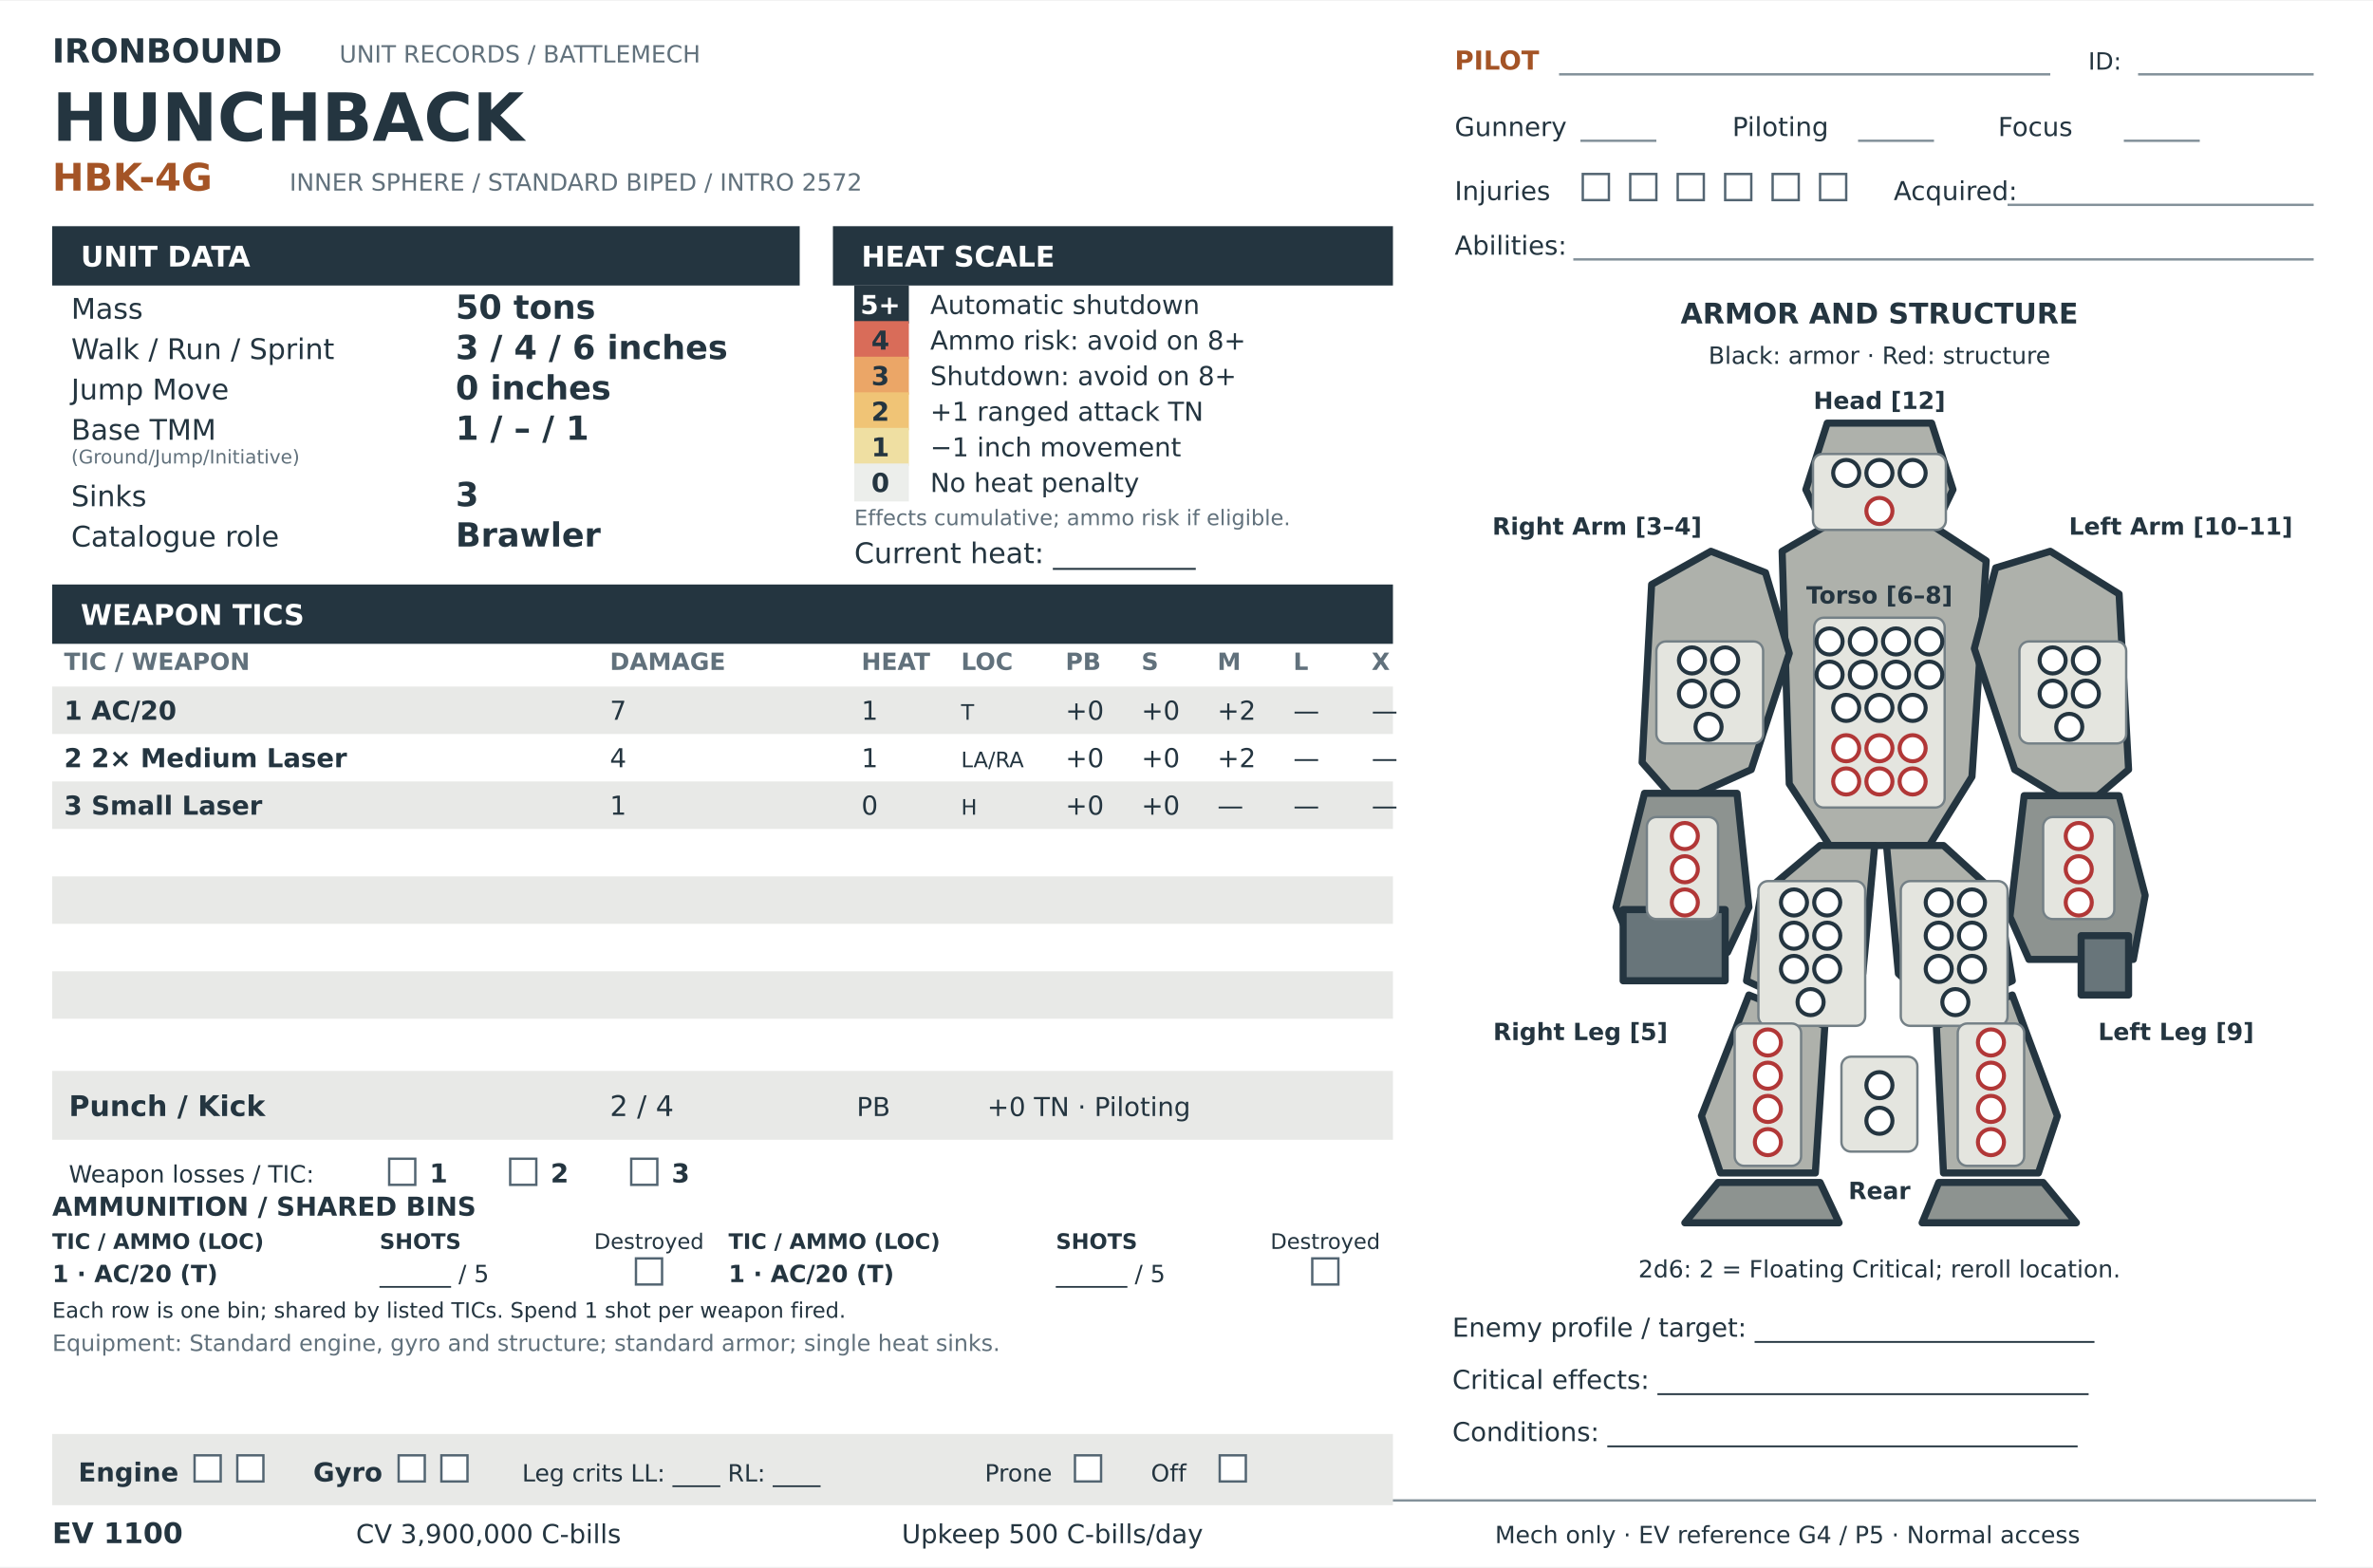
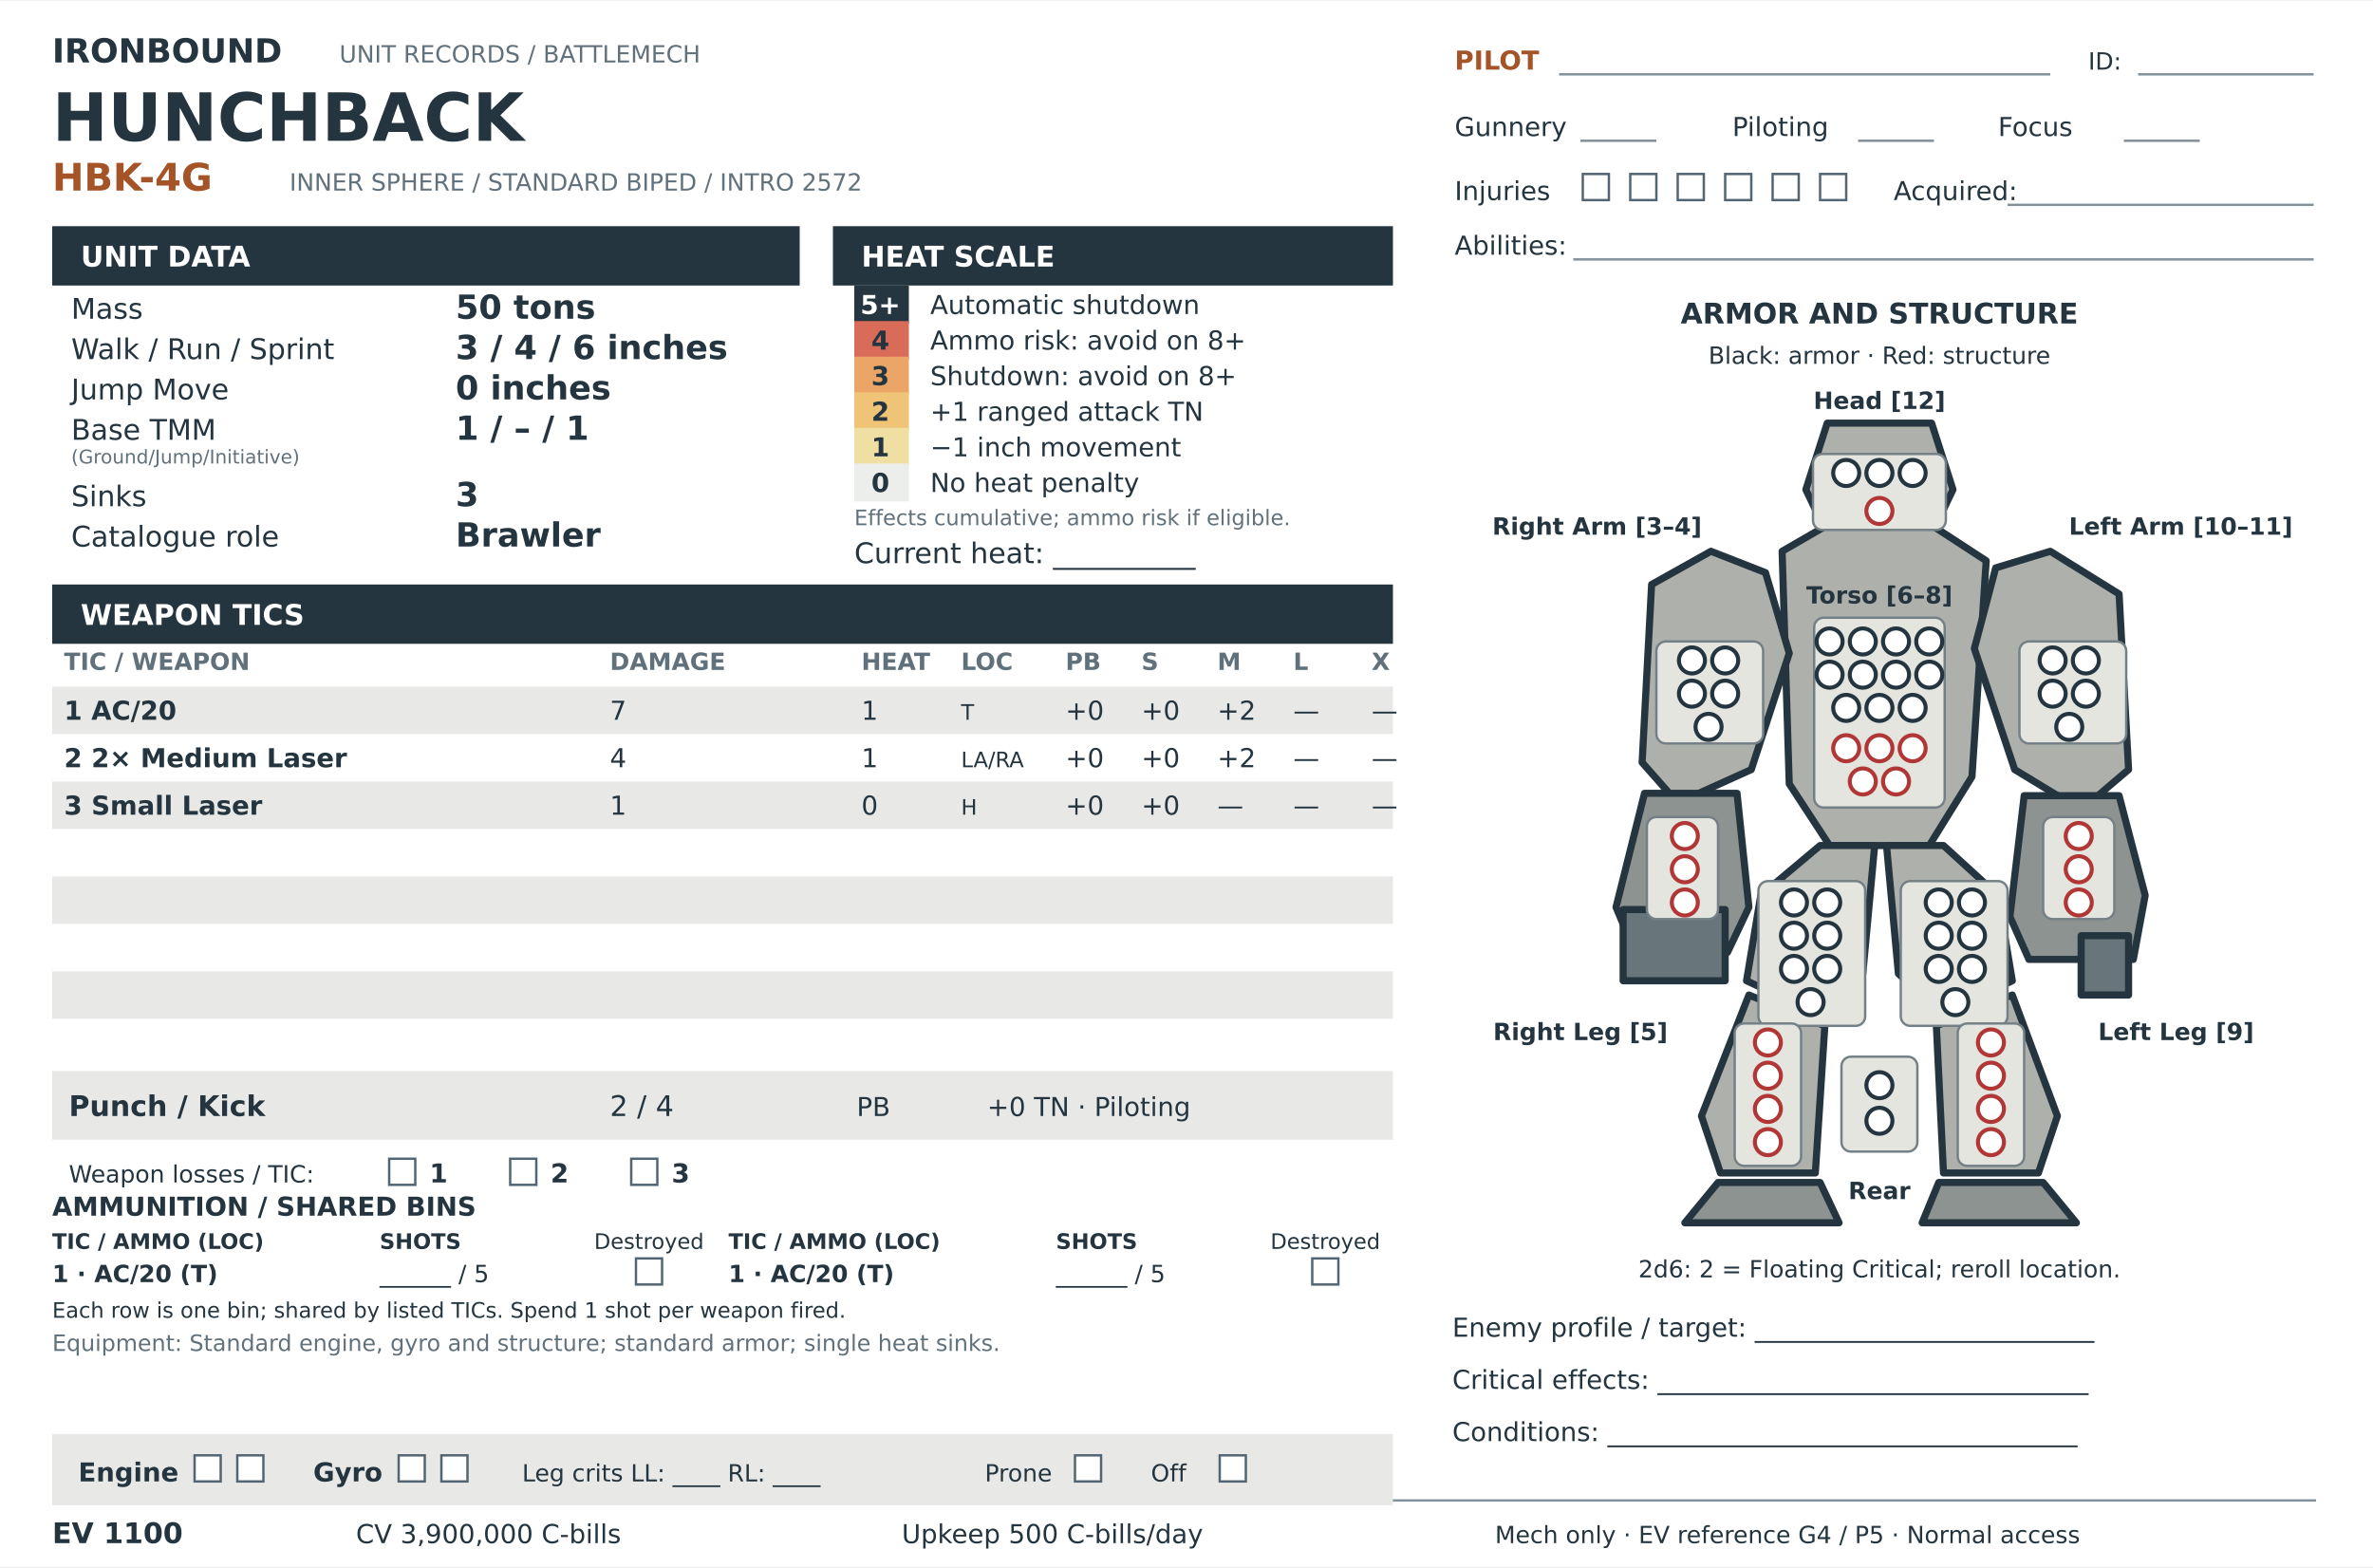
<svg xmlns="http://www.w3.org/2000/svg" width="277mm" height="183mm" viewBox="0 0 1000 660" role="img" aria-labelledby="title desc">
  <g font-family="Arial, Helvetica, sans-serif">
    <rect x="0" y="0" width="1000" height="660" rx="0" fill="#fff" stroke="none" />
    <text x="22" y="26" font-family="DejaVu Sans, Arial, sans-serif" font-size="14" font-weight="bold" fill="#243540" text-anchor="start">IRONBOUND</text>
    <text x="143" y="26" font-family="DejaVu Sans, Arial, sans-serif" font-size="10" fill="#61717c" text-anchor="start">UNIT RECORDS / BATTLEMECH</text>
    <text x="22" y="59" font-family="DejaVu Sans, Arial, sans-serif" font-size="28" font-weight="bold" fill="#243540" text-anchor="start">HUNCHBACK</text>
    <text x="22" y="80" font-family="DejaVu Sans, Arial, sans-serif" font-size="16" font-weight="bold" fill="#a45426" text-anchor="start">HBK-4G</text>
    <text x="122" y="80" font-family="DejaVu Sans, Arial, sans-serif" font-size="10" fill="#61717c" text-anchor="start">INNER SPHERE / STANDARD BIPED / INTRO 2572</text>
    <text x="613" y="29" font-family="DejaVu Sans, Arial, sans-serif" font-size="11" font-weight="bold" fill="#a45426" text-anchor="start">PILOT</text>
    <path d="M657 31H864" fill="none" stroke="#83919a" />
    <text x="880" y="29" font-family="DejaVu Sans, Arial, sans-serif" font-size="10" fill="#243540" text-anchor="start">ID:</text>
    <path d="M901 31H975" fill="none" stroke="#83919a" />
    <text x="613" y="57" font-family="DejaVu Sans, Arial, sans-serif" font-size="11" fill="#243540" text-anchor="start">Gunnery</text>
    <path d="M666 59H698" fill="none" stroke="#83919a" />
    <text x="730" y="57" font-family="DejaVu Sans, Arial, sans-serif" font-size="11" fill="#243540" text-anchor="start">Piloting</text>
    <path d="M783 59H815" fill="none" stroke="#83919a" />
    <text x="842" y="57" font-family="DejaVu Sans, Arial, sans-serif" font-size="11" fill="#243540" text-anchor="start">Focus</text>
    <path d="M895 59H927" fill="none" stroke="#83919a" />
    <text x="613" y="84" font-family="DejaVu Sans, Arial, sans-serif" font-size="11" fill="#243540" text-anchor="start">Injuries</text>
    <rect x="667" y="73" width="11" height="11" rx="0" fill="#fff" stroke="#536572" />
    <rect x="687" y="73" width="11" height="11" rx="0" fill="#fff" stroke="#536572" />
    <rect x="707" y="73" width="11" height="11" rx="0" fill="#fff" stroke="#536572" />
    <rect x="727" y="73" width="11" height="11" rx="0" fill="#fff" stroke="#536572" />
    <rect x="747" y="73" width="11" height="11" rx="0" fill="#fff" stroke="#536572" />
    <rect x="767" y="73" width="11" height="11" rx="0" fill="#fff" stroke="#536572" />
    <text x="798" y="84" font-family="DejaVu Sans, Arial, sans-serif" font-size="11" fill="#243540" text-anchor="start">Acquired:</text>
    <path d="M846 86H975" fill="none" stroke="#83919a" />
    <text x="613" y="107" font-family="DejaVu Sans, Arial, sans-serif" font-size="11" fill="#243540" text-anchor="start">Abilities:</text>
    <path d="M663 109H975" fill="none" stroke="#83919a" />
    <rect x="22" y="95" width="315" height="25" rx="0" fill="#243540" stroke="none" />
    <text x="34" y="112" font-family="DejaVu Sans, Arial, sans-serif" font-size="12" font-weight="bold" fill="#fff" text-anchor="start">UNIT DATA</text>
    <rect x="351" y="95" width="236" height="25" rx="0" fill="#243540" stroke="none" />
    <text x="363" y="112" font-family="DejaVu Sans, Arial, sans-serif" font-size="12" font-weight="bold" fill="#fff" text-anchor="start">HEAT SCALE</text>
    <text x="30" y="134" font-family="DejaVu Sans, Arial, sans-serif" font-size="12" fill="#243540" text-anchor="start">Mass</text>
    <text x="192" y="134" font-family="DejaVu Sans, Arial, sans-serif" font-size="14" font-weight="bold" fill="#243540" text-anchor="start">50 tons</text>
    <text x="30" y="151" font-family="DejaVu Sans, Arial, sans-serif" font-size="12" fill="#243540" text-anchor="start">Walk / Run / Sprint</text>
    <text x="192" y="151" font-family="DejaVu Sans, Arial, sans-serif" font-size="14" font-weight="bold" fill="#243540" text-anchor="start">3 / 4 / 6 inches</text>
    <text x="30" y="168" font-family="DejaVu Sans, Arial, sans-serif" font-size="12" fill="#243540" text-anchor="start">Jump Move</text>
    <text x="192" y="168" font-family="DejaVu Sans, Arial, sans-serif" font-size="14" font-weight="bold" fill="#243540" text-anchor="start">0 inches</text>
    <text x="30" y="185" font-family="DejaVu Sans, Arial, sans-serif" font-size="12" fill="#243540" text-anchor="start">Base TMM</text>
    <text x="30" y="195" font-family="DejaVu Sans, Arial, sans-serif" font-size="8" fill="#61717c" text-anchor="start">(Ground/Jump/Initiative)</text>
    <text x="192" y="185" font-family="DejaVu Sans, Arial, sans-serif" font-size="14" font-weight="bold" fill="#243540" text-anchor="start">1 / – / 1</text>
    <text x="30" y="213" font-family="DejaVu Sans, Arial, sans-serif" font-size="12" fill="#243540" text-anchor="start">Sinks</text>
    <text x="192" y="213" font-family="DejaVu Sans, Arial, sans-serif" font-size="14" font-weight="bold" fill="#243540" text-anchor="start">3</text>
    <text x="30" y="230" font-family="DejaVu Sans, Arial, sans-serif" font-size="12" fill="#243540" text-anchor="start">Catalogue role</text>
    <text x="192" y="230" font-family="DejaVu Sans, Arial, sans-serif" font-size="14" font-weight="bold" fill="#243540" text-anchor="start">Brawler</text>
    <rect x="360" y="120" width="23" height="16" rx="0" fill="#263640" stroke="none" />
    <text x="371" y="132" font-family="DejaVu Sans, Arial, sans-serif" font-size="11" font-weight="bold" fill="#fff" text-anchor="middle">5+</text>
    <text x="392" y="132" font-family="DejaVu Sans, Arial, sans-serif" font-size="11" fill="#243540" text-anchor="start">Automatic shutdown</text>
    <rect x="360" y="135" width="23" height="16" rx="0" fill="#d96c59" stroke="none" />
    <text x="371" y="147" font-family="DejaVu Sans, Arial, sans-serif" font-size="11" font-weight="bold" fill="#243540" text-anchor="middle">4</text>
    <text x="392" y="147" font-family="DejaVu Sans, Arial, sans-serif" font-size="11" fill="#243540" text-anchor="start">Ammo risk: avoid on 8+</text>
    <rect x="360" y="150" width="23" height="16" rx="0" fill="#eba667" stroke="none" />
    <text x="371" y="162" font-family="DejaVu Sans, Arial, sans-serif" font-size="11" font-weight="bold" fill="#243540" text-anchor="middle">3</text>
    <text x="392" y="162" font-family="DejaVu Sans, Arial, sans-serif" font-size="11" fill="#243540" text-anchor="start">Shutdown: avoid on 8+</text>
    <rect x="360" y="165" width="23" height="16" rx="0" fill="#f0c476" stroke="none" />
    <text x="371" y="177" font-family="DejaVu Sans, Arial, sans-serif" font-size="11" font-weight="bold" fill="#243540" text-anchor="middle">2</text>
    <text x="392" y="177" font-family="DejaVu Sans, Arial, sans-serif" font-size="11" fill="#243540" text-anchor="start">+1 ranged attack TN</text>
    <rect x="360" y="180" width="23" height="16" rx="0" fill="#efdfa2" stroke="none" />
    <text x="371" y="192" font-family="DejaVu Sans, Arial, sans-serif" font-size="11" font-weight="bold" fill="#243540" text-anchor="middle">1</text>
    <text x="392" y="192" font-family="DejaVu Sans, Arial, sans-serif" font-size="11" fill="#243540" text-anchor="start">−1 inch movement</text>
    <rect x="360" y="195" width="23" height="16" rx="0" fill="#eceeeb" stroke="none" />
    <text x="371" y="207" font-family="DejaVu Sans, Arial, sans-serif" font-size="11" font-weight="bold" fill="#243540" text-anchor="middle">0</text>
    <text x="392" y="207" font-family="DejaVu Sans, Arial, sans-serif" font-size="11" fill="#243540" text-anchor="start">No heat penalty</text>
    <text x="360" y="221" font-family="DejaVu Sans, Arial, sans-serif" font-size="9" fill="#61717c" text-anchor="start">Effects cumulative; ammo risk if eligible.</text>
    <text x="360" y="237" font-family="DejaVu Sans, Arial, sans-serif" font-size="12" fill="#243540" text-anchor="start">Current heat: __________</text>
    <rect x="22" y="246" width="565" height="25" rx="0" fill="#243540" stroke="none" />
    <text x="34" y="263" font-family="DejaVu Sans, Arial, sans-serif" font-size="12" font-weight="bold" fill="#fff" text-anchor="start">WEAPON TICS</text>
    <text x="27" y="282" font-family="DejaVu Sans, Arial, sans-serif" font-size="10" font-weight="bold" fill="#61717c" text-anchor="start">TIC / WEAPON</text>
    <text x="257" y="282" font-family="DejaVu Sans, Arial, sans-serif" font-size="10" font-weight="bold" fill="#61717c" text-anchor="start">DAMAGE</text>
    <text x="363" y="282" font-family="DejaVu Sans, Arial, sans-serif" font-size="10" font-weight="bold" fill="#61717c" text-anchor="start">HEAT</text>
    <text x="405" y="282" font-family="DejaVu Sans, Arial, sans-serif" font-size="10" font-weight="bold" fill="#61717c" text-anchor="start">LOC</text>
    <text x="449" y="282" font-family="DejaVu Sans, Arial, sans-serif" font-size="10" font-weight="bold" fill="#61717c" text-anchor="start">PB</text>
    <text x="481" y="282" font-family="DejaVu Sans, Arial, sans-serif" font-size="10" font-weight="bold" fill="#61717c" text-anchor="start">S</text>
    <text x="513" y="282" font-family="DejaVu Sans, Arial, sans-serif" font-size="10" font-weight="bold" fill="#61717c" text-anchor="start">M</text>
    <text x="545" y="282" font-family="DejaVu Sans, Arial, sans-serif" font-size="10" font-weight="bold" fill="#61717c" text-anchor="start">L</text>
    <text x="578" y="282" font-family="DejaVu Sans, Arial, sans-serif" font-size="10" font-weight="bold" fill="#61717c" text-anchor="start">X</text>
    <rect x="22" y="289" width="565" height="20" rx="0" fill="#e8e9e7" stroke="none" />
    <text x="27" y="303" font-family="DejaVu Sans, Arial, sans-serif" font-size="11" font-weight="bold" fill="#243540" text-anchor="start">1  AC/20</text>
    <text x="257" y="303" font-family="DejaVu Sans, Arial, sans-serif" font-size="11" fill="#243540" text-anchor="start">7</text>
    <text x="363" y="303" font-family="DejaVu Sans, Arial, sans-serif" font-size="11" fill="#243540" text-anchor="start">1</text>
    <text x="405" y="303" font-family="DejaVu Sans, Arial, sans-serif" font-size="9" fill="#243540" text-anchor="start">T</text>
    <text x="449" y="303" font-family="DejaVu Sans, Arial, sans-serif" font-size="11" fill="#243540" text-anchor="start">+0</text>
    <text x="481" y="303" font-family="DejaVu Sans, Arial, sans-serif" font-size="11" fill="#243540" text-anchor="start">+0</text>
    <text x="513" y="303" font-family="DejaVu Sans, Arial, sans-serif" font-size="11" fill="#243540" text-anchor="start">+2</text>
    <text x="545" y="303" font-family="DejaVu Sans, Arial, sans-serif" font-size="11" fill="#243540" text-anchor="start">—</text>
    <text x="578" y="303" font-family="DejaVu Sans, Arial, sans-serif" font-size="11" fill="#243540" text-anchor="start">—</text>
    <text x="27" y="323" font-family="DejaVu Sans, Arial, sans-serif" font-size="11" font-weight="bold" fill="#243540" text-anchor="start">2  2× Medium Laser</text>
    <text x="257" y="323" font-family="DejaVu Sans, Arial, sans-serif" font-size="11" fill="#243540" text-anchor="start">4</text>
    <text x="363" y="323" font-family="DejaVu Sans, Arial, sans-serif" font-size="11" fill="#243540" text-anchor="start">1</text>
    <text x="405" y="323" font-family="DejaVu Sans, Arial, sans-serif" font-size="9" fill="#243540" text-anchor="start">LA/RA</text>
    <text x="449" y="323" font-family="DejaVu Sans, Arial, sans-serif" font-size="11" fill="#243540" text-anchor="start">+0</text>
    <text x="481" y="323" font-family="DejaVu Sans, Arial, sans-serif" font-size="11" fill="#243540" text-anchor="start">+0</text>
    <text x="513" y="323" font-family="DejaVu Sans, Arial, sans-serif" font-size="11" fill="#243540" text-anchor="start">+2</text>
    <text x="545" y="323" font-family="DejaVu Sans, Arial, sans-serif" font-size="11" fill="#243540" text-anchor="start">—</text>
    <text x="578" y="323" font-family="DejaVu Sans, Arial, sans-serif" font-size="11" fill="#243540" text-anchor="start">—</text>
    <rect x="22" y="329" width="565" height="20" rx="0" fill="#e8e9e7" stroke="none" />
    <text x="27" y="343" font-family="DejaVu Sans, Arial, sans-serif" font-size="11" font-weight="bold" fill="#243540" text-anchor="start">3  Small Laser</text>
    <text x="257" y="343" font-family="DejaVu Sans, Arial, sans-serif" font-size="11" fill="#243540" text-anchor="start">1</text>
    <text x="363" y="343" font-family="DejaVu Sans, Arial, sans-serif" font-size="11" fill="#243540" text-anchor="start">0</text>
    <text x="405" y="343" font-family="DejaVu Sans, Arial, sans-serif" font-size="9" fill="#243540" text-anchor="start">H</text>
    <text x="449" y="343" font-family="DejaVu Sans, Arial, sans-serif" font-size="11" fill="#243540" text-anchor="start">+0</text>
    <text x="481" y="343" font-family="DejaVu Sans, Arial, sans-serif" font-size="11" fill="#243540" text-anchor="start">+0</text>
    <text x="513" y="343" font-family="DejaVu Sans, Arial, sans-serif" font-size="11" fill="#243540" text-anchor="start">—</text>
    <text x="545" y="343" font-family="DejaVu Sans, Arial, sans-serif" font-size="11" fill="#243540" text-anchor="start">—</text>
    <text x="578" y="343" font-family="DejaVu Sans, Arial, sans-serif" font-size="11" fill="#243540" text-anchor="start">—</text>
    <text x="27" y="363" font-family="DejaVu Sans, Arial, sans-serif" font-size="11" font-weight="bold" fill="#243540" text-anchor="start" />
    <text x="257" y="363" font-family="DejaVu Sans, Arial, sans-serif" font-size="11" fill="#243540" text-anchor="start" />
    <text x="363" y="363" font-family="DejaVu Sans, Arial, sans-serif" font-size="11" fill="#243540" text-anchor="start" />
    <text x="405" y="363" font-family="DejaVu Sans, Arial, sans-serif" font-size="9" fill="#243540" text-anchor="start" />
    <text x="449" y="363" font-family="DejaVu Sans, Arial, sans-serif" font-size="11" fill="#243540" text-anchor="start" />
    <text x="481" y="363" font-family="DejaVu Sans, Arial, sans-serif" font-size="11" fill="#243540" text-anchor="start" />
    <text x="513" y="363" font-family="DejaVu Sans, Arial, sans-serif" font-size="11" fill="#243540" text-anchor="start" />
    <text x="545" y="363" font-family="DejaVu Sans, Arial, sans-serif" font-size="11" fill="#243540" text-anchor="start" />
    <text x="578" y="363" font-family="DejaVu Sans, Arial, sans-serif" font-size="11" fill="#243540" text-anchor="start" />
    <rect x="22" y="369" width="565" height="20" rx="0" fill="#e8e9e7" stroke="none" />
    <text x="27" y="383" font-family="DejaVu Sans, Arial, sans-serif" font-size="11" font-weight="bold" fill="#243540" text-anchor="start" />
    <text x="257" y="383" font-family="DejaVu Sans, Arial, sans-serif" font-size="11" fill="#243540" text-anchor="start" />
    <text x="363" y="383" font-family="DejaVu Sans, Arial, sans-serif" font-size="11" fill="#243540" text-anchor="start" />
    <text x="405" y="383" font-family="DejaVu Sans, Arial, sans-serif" font-size="11" fill="#243540" text-anchor="start" />
    <text x="449" y="383" font-family="DejaVu Sans, Arial, sans-serif" font-size="11" fill="#243540" text-anchor="start" />
    <text x="481" y="383" font-family="DejaVu Sans, Arial, sans-serif" font-size="11" fill="#243540" text-anchor="start" />
    <text x="513" y="383" font-family="DejaVu Sans, Arial, sans-serif" font-size="11" fill="#243540" text-anchor="start" />
    <text x="545" y="383" font-family="DejaVu Sans, Arial, sans-serif" font-size="11" fill="#243540" text-anchor="start" />
    <text x="578" y="383" font-family="DejaVu Sans, Arial, sans-serif" font-size="11" fill="#243540" text-anchor="start" />
    <text x="27" y="403" font-family="DejaVu Sans, Arial, sans-serif" font-size="11" font-weight="bold" fill="#243540" text-anchor="start" />
    <text x="257" y="403" font-family="DejaVu Sans, Arial, sans-serif" font-size="11" fill="#243540" text-anchor="start" />
    <text x="363" y="403" font-family="DejaVu Sans, Arial, sans-serif" font-size="11" fill="#243540" text-anchor="start" />
    <text x="405" y="403" font-family="DejaVu Sans, Arial, sans-serif" font-size="11" fill="#243540" text-anchor="start" />
    <text x="449" y="403" font-family="DejaVu Sans, Arial, sans-serif" font-size="11" fill="#243540" text-anchor="start" />
    <text x="481" y="403" font-family="DejaVu Sans, Arial, sans-serif" font-size="11" fill="#243540" text-anchor="start" />
    <text x="513" y="403" font-family="DejaVu Sans, Arial, sans-serif" font-size="11" fill="#243540" text-anchor="start" />
    <text x="545" y="403" font-family="DejaVu Sans, Arial, sans-serif" font-size="11" fill="#243540" text-anchor="start" />
    <text x="578" y="403" font-family="DejaVu Sans, Arial, sans-serif" font-size="11" fill="#243540" text-anchor="start" />
    <rect x="22" y="409" width="565" height="20" rx="0" fill="#e8e9e7" stroke="none" />
    <text x="27" y="423" font-family="DejaVu Sans, Arial, sans-serif" font-size="11" font-weight="bold" fill="#243540" text-anchor="start" />
    <text x="257" y="423" font-family="DejaVu Sans, Arial, sans-serif" font-size="11" fill="#243540" text-anchor="start" />
    <text x="363" y="423" font-family="DejaVu Sans, Arial, sans-serif" font-size="11" fill="#243540" text-anchor="start" />
    <text x="405" y="423" font-family="DejaVu Sans, Arial, sans-serif" font-size="11" fill="#243540" text-anchor="start" />
    <text x="449" y="423" font-family="DejaVu Sans, Arial, sans-serif" font-size="11" fill="#243540" text-anchor="start" />
    <text x="481" y="423" font-family="DejaVu Sans, Arial, sans-serif" font-size="11" fill="#243540" text-anchor="start" />
    <text x="513" y="423" font-family="DejaVu Sans, Arial, sans-serif" font-size="11" fill="#243540" text-anchor="start" />
    <text x="545" y="423" font-family="DejaVu Sans, Arial, sans-serif" font-size="11" fill="#243540" text-anchor="start" />
    <text x="578" y="423" font-family="DejaVu Sans, Arial, sans-serif" font-size="11" fill="#243540" text-anchor="start" />
    <text x="27" y="443" font-family="DejaVu Sans, Arial, sans-serif" font-size="11" font-weight="bold" fill="#243540" text-anchor="start" />
    <text x="257" y="443" font-family="DejaVu Sans, Arial, sans-serif" font-size="11" fill="#243540" text-anchor="start" />
    <text x="363" y="443" font-family="DejaVu Sans, Arial, sans-serif" font-size="11" fill="#243540" text-anchor="start" />
    <text x="405" y="443" font-family="DejaVu Sans, Arial, sans-serif" font-size="11" fill="#243540" text-anchor="start" />
    <text x="449" y="443" font-family="DejaVu Sans, Arial, sans-serif" font-size="11" fill="#243540" text-anchor="start" />
    <text x="481" y="443" font-family="DejaVu Sans, Arial, sans-serif" font-size="11" fill="#243540" text-anchor="start" />
    <text x="513" y="443" font-family="DejaVu Sans, Arial, sans-serif" font-size="11" fill="#243540" text-anchor="start" />
    <text x="545" y="443" font-family="DejaVu Sans, Arial, sans-serif" font-size="11" fill="#243540" text-anchor="start" />
    <text x="578" y="443" font-family="DejaVu Sans, Arial, sans-serif" font-size="11" fill="#243540" text-anchor="start" />
    <rect x="22" y="451" width="565" height="29" rx="0" fill="#e8e9e7" stroke="none" />
    <text x="29" y="470" font-family="DejaVu Sans, Arial, sans-serif" font-size="12" font-weight="bold" fill="#243540" text-anchor="start">Punch / Kick</text>
    <text x="257" y="470" font-family="DejaVu Sans, Arial, sans-serif" font-size="12" fill="#243540" text-anchor="start">2 / 4</text>
    <text x="361" y="470" font-family="DejaVu Sans, Arial, sans-serif" font-size="11" fill="#243540" text-anchor="start">PB</text>
    <text x="416" y="470" font-family="DejaVu Sans, Arial, sans-serif" font-size="11" fill="#243540" text-anchor="start">+0 TN · Piloting</text>
    <g transform="translate(612 120)">
      <text x="180" y="16" font-family="DejaVu Sans, Arial, sans-serif" font-size="12" font-weight="bold" fill="#243540" text-anchor="middle">ARMOR AND STRUCTURE</text>
      <text x="180" y="33" font-family="DejaVu Sans, Arial, sans-serif" font-size="10" fill="#243540" text-anchor="middle">Black: armor · Red: structure</text>
      <path d="M158 58H202L211 86L200 109H160L149 86Z" fill="#aeb1ab" stroke="#243540" stroke-width="3" stroke-linejoin="round" />
      <path d="M139 112L158 101H202L225 116L219 207L201 236H159L142 210Z" fill="#aeb1ab" stroke="#243540" stroke-width="3" stroke-linejoin="round" />
      <path d="M132 121L109 112L84 126L80 201L95 218L126 204L142 155Z" fill="#aeb1ab" stroke="#243540" stroke-width="3" stroke-linejoin="round" />
      <path d="M229 119L252 112L281 130L285 204L265 221L237 204L220 153Z" fill="#aeb1ab" stroke="#243540" stroke-width="3" stroke-linejoin="round" />
      <path d="M81 214H120L125 262L116 281H77L69 262Z" fill="#8d9390" stroke="#243540" stroke-width="3" stroke-linejoin="round" />
      <path d="M241 215H281L292 257L287 284H243L235 266Z" fill="#8d9390" stroke="#243540" stroke-width="3" stroke-linejoin="round" />
      <path d="M72 263H115V293H72Z" fill="#68757a" stroke="#243540" stroke-width="3" stroke-linejoin="round" />
      <path d="M265 274H285V299H265Z" fill="#68757a" stroke="#243540" stroke-width="3" stroke-linejoin="round" />
      <path d="M155 236H178L173 290L154 307L124 293L130 257Z" fill="#aeb1ab" stroke="#243540" stroke-width="3" stroke-linejoin="round" />
      <path d="M183 236H207L230 257L236 293L206 307L188 290Z" fill="#aeb1ab" stroke="#243540" stroke-width="3" stroke-linejoin="round" />
      <path d="M125 299L157 312L153 374H113L105 350Z" fill="#aeb1ab" stroke="#243540" stroke-width="3" stroke-linejoin="round" />
      <path d="M204 312L236 299L255 350L247 374H207Z" fill="#aeb1ab" stroke="#243540" stroke-width="3" stroke-linejoin="round" />
      <path d="M112 378H155L163 395H98Z" fill="#8d9390" stroke="#243540" stroke-width="3" stroke-linejoin="round" />
      <path d="M205 378H249L263 395H198Z" fill="#8d9390" stroke="#243540" stroke-width="3" stroke-linejoin="round" />
      <rect x="152" y="71" width="56" height="32" rx="4" fill="#e4e5df" stroke="#748086" />
      <rect x="152.5" y="140" width="55" height="80" rx="4" fill="#e4e5df" stroke="#748086" />
      <rect x="86" y="150" width="45" height="43" rx="4" fill="#e4e5df" stroke="#748086" />
      <rect x="239" y="150" width="45" height="43" rx="4" fill="#e4e5df" stroke="#748086" />
      <rect x="82" y="224" width="30" height="43" rx="4" fill="#e4e5df" stroke="#748086" />
      <rect x="249" y="224" width="30" height="43" rx="4" fill="#e4e5df" stroke="#748086" />
      <rect x="129" y="251" width="45" height="61" rx="4" fill="#e4e5df" stroke="#748086" />
      <rect x="189" y="251" width="45" height="61" rx="4" fill="#e4e5df" stroke="#748086" />
      <rect x="119" y="311" width="28" height="60" rx="4" fill="#e4e5df" stroke="#748086" />
      <rect x="213" y="311" width="28" height="60" rx="4" fill="#e4e5df" stroke="#748086" />
      <rect x="164" y="325" width="32" height="40" rx="4" fill="#e4e5df" stroke="#748086" />
      <text x="180" y="52" font-family="DejaVu Sans, Arial, sans-serif" font-size="10" font-weight="bold" fill="#243540" text-anchor="middle">Head [12]</text>
      <text x="180" y="134" font-family="DejaVu Sans, Arial, sans-serif" font-size="10" font-weight="bold" fill="#243540" text-anchor="middle">Torso [6–8]</text>
      <text x="61" y="105" font-family="DejaVu Sans, Arial, sans-serif" font-size="10" font-weight="bold" fill="#243540" text-anchor="middle">Right Arm [3–4]</text>
      <text x="307" y="105" font-family="DejaVu Sans, Arial, sans-serif" font-size="10" font-weight="bold" fill="#243540" text-anchor="middle">Left Arm [10–11]</text>
      <text x="54" y="318" font-family="DejaVu Sans, Arial, sans-serif" font-size="10" font-weight="bold" fill="#243540" text-anchor="middle">Right Leg [5]</text>
      <text x="305" y="318" font-family="DejaVu Sans, Arial, sans-serif" font-size="10" font-weight="bold" fill="#243540" text-anchor="middle">Left Leg [9]</text>
      <text x="180" y="385" font-family="DejaVu Sans, Arial, sans-serif" font-size="10" font-weight="bold" fill="#243540" text-anchor="middle">Rear</text>
      <text x="180" y="418" font-family="DejaVu Sans, Arial, sans-serif" font-size="10" fill="#243540" text-anchor="middle">2d6: 2 = Floating Critical; reroll location.</text>
      <text x="0" y="443" font-family="DejaVu Sans, Arial, sans-serif" font-size="11" fill="#243540" text-anchor="start">Enemy profile / target: __________________________</text>
      <text x="0" y="465" font-family="DejaVu Sans, Arial, sans-serif" font-size="11" fill="#243540" text-anchor="start">Critical effects: _________________________________</text>
      <text x="0" y="487" font-family="DejaVu Sans, Arial, sans-serif" font-size="11" fill="#243540" text-anchor="start">Conditions: ____________________________________</text>
      <circle cx="166" cy="79" r="5.5" fill="#fff" stroke="#243540" stroke-width="1.7" />
      <circle cx="180" cy="79" r="5.5" fill="#fff" stroke="#243540" stroke-width="1.7" />
      <circle cx="194" cy="79" r="5.5" fill="#fff" stroke="#243540" stroke-width="1.7" />
      <circle cx="180" cy="95" r="5.5" fill="#fff" stroke="#b13737" stroke-width="1.7" />
      <circle cx="159" cy="150" r="5.5" fill="#fff" stroke="#243540" stroke-width="1.7" />
      <circle cx="173" cy="150" r="5.5" fill="#fff" stroke="#243540" stroke-width="1.7" />
      <circle cx="187" cy="150" r="5.5" fill="#fff" stroke="#243540" stroke-width="1.7" />
      <circle cx="201" cy="150" r="5.5" fill="#fff" stroke="#243540" stroke-width="1.7" />
      <circle cx="159" cy="164" r="5.5" fill="#fff" stroke="#243540" stroke-width="1.7" />
      <circle cx="173" cy="164" r="5.5" fill="#fff" stroke="#243540" stroke-width="1.7" />
      <circle cx="187" cy="164" r="5.5" fill="#fff" stroke="#243540" stroke-width="1.7" />
      <circle cx="201" cy="164" r="5.5" fill="#fff" stroke="#243540" stroke-width="1.7" />
      <circle cx="166" cy="178" r="5.5" fill="#fff" stroke="#243540" stroke-width="1.7" />
      <circle cx="180" cy="178" r="5.5" fill="#fff" stroke="#243540" stroke-width="1.7" />
      <circle cx="194" cy="178" r="5.5" fill="#fff" stroke="#243540" stroke-width="1.7" />
      <circle cx="166" cy="195" r="5.5" fill="#fff" stroke="#b13737" stroke-width="1.7" />
      <circle cx="180" cy="195" r="5.5" fill="#fff" stroke="#b13737" stroke-width="1.7" />
      <circle cx="194" cy="195" r="5.5" fill="#fff" stroke="#b13737" stroke-width="1.7" />
-       <circle cx="166" cy="209" r="5.5" fill="#fff" stroke="#b13737" stroke-width="1.7" />
-       <circle cx="180" cy="209" r="5.5" fill="#fff" stroke="#b13737" stroke-width="1.7" />
-       <circle cx="194" cy="209" r="5.5" fill="#fff" stroke="#b13737" stroke-width="1.7" />
+       <circle cx="173" cy="209" r="5.5" fill="#fff" stroke="#b13737" stroke-width="1.7" />
+       <circle cx="187" cy="209" r="5.5" fill="#fff" stroke="#b13737" stroke-width="1.7" />
      <circle cx="101" cy="158" r="5.5" fill="#fff" stroke="#243540" stroke-width="1.7" />
      <circle cx="115" cy="158" r="5.5" fill="#fff" stroke="#243540" stroke-width="1.7" />
      <circle cx="101" cy="172" r="5.5" fill="#fff" stroke="#243540" stroke-width="1.7" />
      <circle cx="115" cy="172" r="5.5" fill="#fff" stroke="#243540" stroke-width="1.7" />
      <circle cx="108" cy="186" r="5.5" fill="#fff" stroke="#243540" stroke-width="1.7" />
      <circle cx="253" cy="158" r="5.5" fill="#fff" stroke="#243540" stroke-width="1.7" />
      <circle cx="267" cy="158" r="5.5" fill="#fff" stroke="#243540" stroke-width="1.7" />
      <circle cx="253" cy="172" r="5.5" fill="#fff" stroke="#243540" stroke-width="1.7" />
      <circle cx="267" cy="172" r="5.5" fill="#fff" stroke="#243540" stroke-width="1.7" />
      <circle cx="260" cy="186" r="5.5" fill="#fff" stroke="#243540" stroke-width="1.7" />
      <circle cx="98" cy="232" r="5.5" fill="#fff" stroke="#b13737" stroke-width="1.7" />
      <circle cx="98" cy="246" r="5.5" fill="#fff" stroke="#b13737" stroke-width="1.7" />
      <circle cx="98" cy="260" r="5.5" fill="#fff" stroke="#b13737" stroke-width="1.7" />
      <circle cx="264" cy="232" r="5.5" fill="#fff" stroke="#b13737" stroke-width="1.7" />
      <circle cx="264" cy="246" r="5.5" fill="#fff" stroke="#b13737" stroke-width="1.7" />
      <circle cx="264" cy="260" r="5.5" fill="#fff" stroke="#b13737" stroke-width="1.7" />
      <circle cx="144" cy="260" r="5.5" fill="#fff" stroke="#243540" stroke-width="1.7" />
      <circle cx="158" cy="260" r="5.5" fill="#fff" stroke="#243540" stroke-width="1.7" />
      <circle cx="144" cy="274" r="5.5" fill="#fff" stroke="#243540" stroke-width="1.7" />
      <circle cx="158" cy="274" r="5.5" fill="#fff" stroke="#243540" stroke-width="1.7" />
      <circle cx="144" cy="288" r="5.5" fill="#fff" stroke="#243540" stroke-width="1.7" />
      <circle cx="158" cy="288" r="5.5" fill="#fff" stroke="#243540" stroke-width="1.7" />
      <circle cx="151" cy="302" r="5.5" fill="#fff" stroke="#243540" stroke-width="1.7" />
      <circle cx="205" cy="260" r="5.5" fill="#fff" stroke="#243540" stroke-width="1.7" />
      <circle cx="219" cy="260" r="5.5" fill="#fff" stroke="#243540" stroke-width="1.7" />
      <circle cx="205" cy="274" r="5.5" fill="#fff" stroke="#243540" stroke-width="1.7" />
      <circle cx="219" cy="274" r="5.5" fill="#fff" stroke="#243540" stroke-width="1.7" />
      <circle cx="205" cy="288" r="5.5" fill="#fff" stroke="#243540" stroke-width="1.7" />
      <circle cx="219" cy="288" r="5.5" fill="#fff" stroke="#243540" stroke-width="1.7" />
      <circle cx="212" cy="302" r="5.5" fill="#fff" stroke="#243540" stroke-width="1.7" />
      <circle cx="133" cy="319" r="5.5" fill="#fff" stroke="#b13737" stroke-width="1.7" />
      <circle cx="133" cy="333" r="5.5" fill="#fff" stroke="#b13737" stroke-width="1.7" />
      <circle cx="133" cy="347" r="5.5" fill="#fff" stroke="#b13737" stroke-width="1.7" />
      <circle cx="133" cy="361" r="5.5" fill="#fff" stroke="#b13737" stroke-width="1.7" />
      <circle cx="227" cy="319" r="5.5" fill="#fff" stroke="#b13737" stroke-width="1.7" />
      <circle cx="227" cy="333" r="5.5" fill="#fff" stroke="#b13737" stroke-width="1.7" />
      <circle cx="227" cy="347" r="5.5" fill="#fff" stroke="#b13737" stroke-width="1.7" />
      <circle cx="227" cy="361" r="5.5" fill="#fff" stroke="#b13737" stroke-width="1.7" />
      <circle cx="180" cy="337" r="5.5" fill="#fff" stroke="#243540" stroke-width="1.7" />
      <circle cx="180" cy="352" r="5.5" fill="#fff" stroke="#243540" stroke-width="1.7" />
    </g>
    <path d="M22 632H976" fill="none" stroke="#83919a" />
    <text x="22" y="650" font-family="DejaVu Sans, Arial, sans-serif" font-size="12" font-weight="bold" fill="#243540" text-anchor="start">EV 1100</text>
    <text x="150" y="650" font-family="DejaVu Sans, Arial, sans-serif" font-size="11" fill="#243540" text-anchor="start">CV 3,900,000 C-bills</text>
    <text x="380" y="650" font-family="DejaVu Sans, Arial, sans-serif" font-size="11" fill="#243540" text-anchor="start">Upkeep 500 C-bills/day</text>
    <text x="630" y="650" font-family="DejaVu Sans, Arial, sans-serif" font-size="10" fill="#243540" text-anchor="start">Mech only · EV reference G4 / P5 · Normal access</text>
    <text x="29" y="498" font-family="DejaVu Sans, Arial, sans-serif" font-size="10" fill="#243540" text-anchor="start">Weapon losses / TIC:</text>
    <rect x="164" y="488" width="11" height="11" fill="#fff" stroke="#536572" />
    <text x="181" y="498" font-family="DejaVu Sans, Arial, sans-serif" font-size="11" fill="#243540" text-anchor="start" font-weight="bold">1</text>
    <rect x="215" y="488" width="11" height="11" fill="#fff" stroke="#536572" />
    <text x="232" y="498" font-family="DejaVu Sans, Arial, sans-serif" font-size="11" fill="#243540" text-anchor="start" font-weight="bold">2</text>
    <rect x="266" y="488" width="11" height="11" fill="#fff" stroke="#536572" />
    <text x="283" y="498" font-family="DejaVu Sans, Arial, sans-serif" font-size="11" fill="#243540" text-anchor="start" font-weight="bold">3</text>
    <text x="22" y="512" font-family="DejaVu Sans, Arial, sans-serif" font-size="11" fill="#243540" text-anchor="start" font-weight="bold">AMMUNITION / SHARED BINS</text>
    <text x="22" y="526" font-family="DejaVu Sans, Arial, sans-serif" font-size="9" fill="#243540" text-anchor="start" font-weight="bold">TIC / AMMO (LOC)</text>
    <text x="160" y="526" font-family="DejaVu Sans, Arial, sans-serif" font-size="9" fill="#243540" text-anchor="start" font-weight="bold">SHOTS</text>
    <text x="273.5" y="526" font-family="DejaVu Sans, Arial, sans-serif" font-size="9" fill="#243540" text-anchor="middle">Destroyed</text>
    <text x="307" y="526" font-family="DejaVu Sans, Arial, sans-serif" font-size="9" fill="#243540" text-anchor="start" font-weight="bold">TIC / AMMO (LOC)</text>
    <text x="445" y="526" font-family="DejaVu Sans, Arial, sans-serif" font-size="9" fill="#243540" text-anchor="start" font-weight="bold">SHOTS</text>
    <text x="558.5" y="526" font-family="DejaVu Sans, Arial, sans-serif" font-size="9" fill="#243540" text-anchor="middle">Destroyed</text>
    <text x="22" y="540" font-family="DejaVu Sans, Arial, sans-serif" font-size="10" fill="#243540" text-anchor="start" font-weight="bold">1 · AC/20 (T)</text>
    <text x="160" y="540" font-family="DejaVu Sans, Arial, sans-serif" font-size="10" fill="#243540" text-anchor="start">______ / 5</text>
    <rect x="268" y="530" width="11" height="11" fill="#fff" stroke="#536572" />
    <text x="307" y="540" font-family="DejaVu Sans, Arial, sans-serif" font-size="10" fill="#243540" text-anchor="start" font-weight="bold">1 · AC/20 (T)</text>
    <text x="445" y="540" font-family="DejaVu Sans, Arial, sans-serif" font-size="10" fill="#243540" text-anchor="start">______ / 5</text>
    <rect x="553" y="530" width="11" height="11" fill="#fff" stroke="#536572" />
    <text x="22" y="555" font-family="DejaVu Sans, Arial, sans-serif" font-size="9" fill="#243540" text-anchor="start">Each row is one bin; shared by listed TICs. Spend 1 shot per weapon fired.</text>
    <text x="22" y="569" font-family="DejaVu Sans, Arial, sans-serif" font-size="9.5" fill="#61717c" text-anchor="start">Equipment: Standard engine, gyro and structure; standard armor; single heat sinks.</text>
    <rect x="22" y="604" width="565" height="30" fill="#e8e9e7" stroke="none" />
    <text x="33" y="624" font-family="DejaVu Sans, Arial, sans-serif" font-size="11" fill="#243540" text-anchor="start" font-weight="bold">Engine</text>
    <rect x="82" y="613" width="11" height="11" fill="#fff" stroke="#536572" />
    <rect x="100" y="613" width="11" height="11" fill="#fff" stroke="#536572" />
    <text x="132" y="624" font-family="DejaVu Sans, Arial, sans-serif" font-size="11" fill="#243540" text-anchor="start" font-weight="bold">Gyro</text>
    <rect x="168" y="613" width="11" height="11" fill="#fff" stroke="#536572" />
    <rect x="186" y="613" width="11" height="11" fill="#fff" stroke="#536572" />
    <text x="220" y="624" font-family="DejaVu Sans, Arial, sans-serif" font-size="10" fill="#243540" text-anchor="start">Leg crits LL: ____  RL: ____</text>
    <text x="415" y="624" font-family="DejaVu Sans, Arial, sans-serif" font-size="10" fill="#243540" text-anchor="start">Prone</text>
    <rect x="453" y="613" width="11" height="11" fill="#fff" stroke="#536572" />
    <text x="485" y="624" font-family="DejaVu Sans, Arial, sans-serif" font-size="10" fill="#243540" text-anchor="start">Off</text>
    <rect x="514" y="613" width="11" height="11" fill="#fff" stroke="#536572" />
  </g>
</svg>
